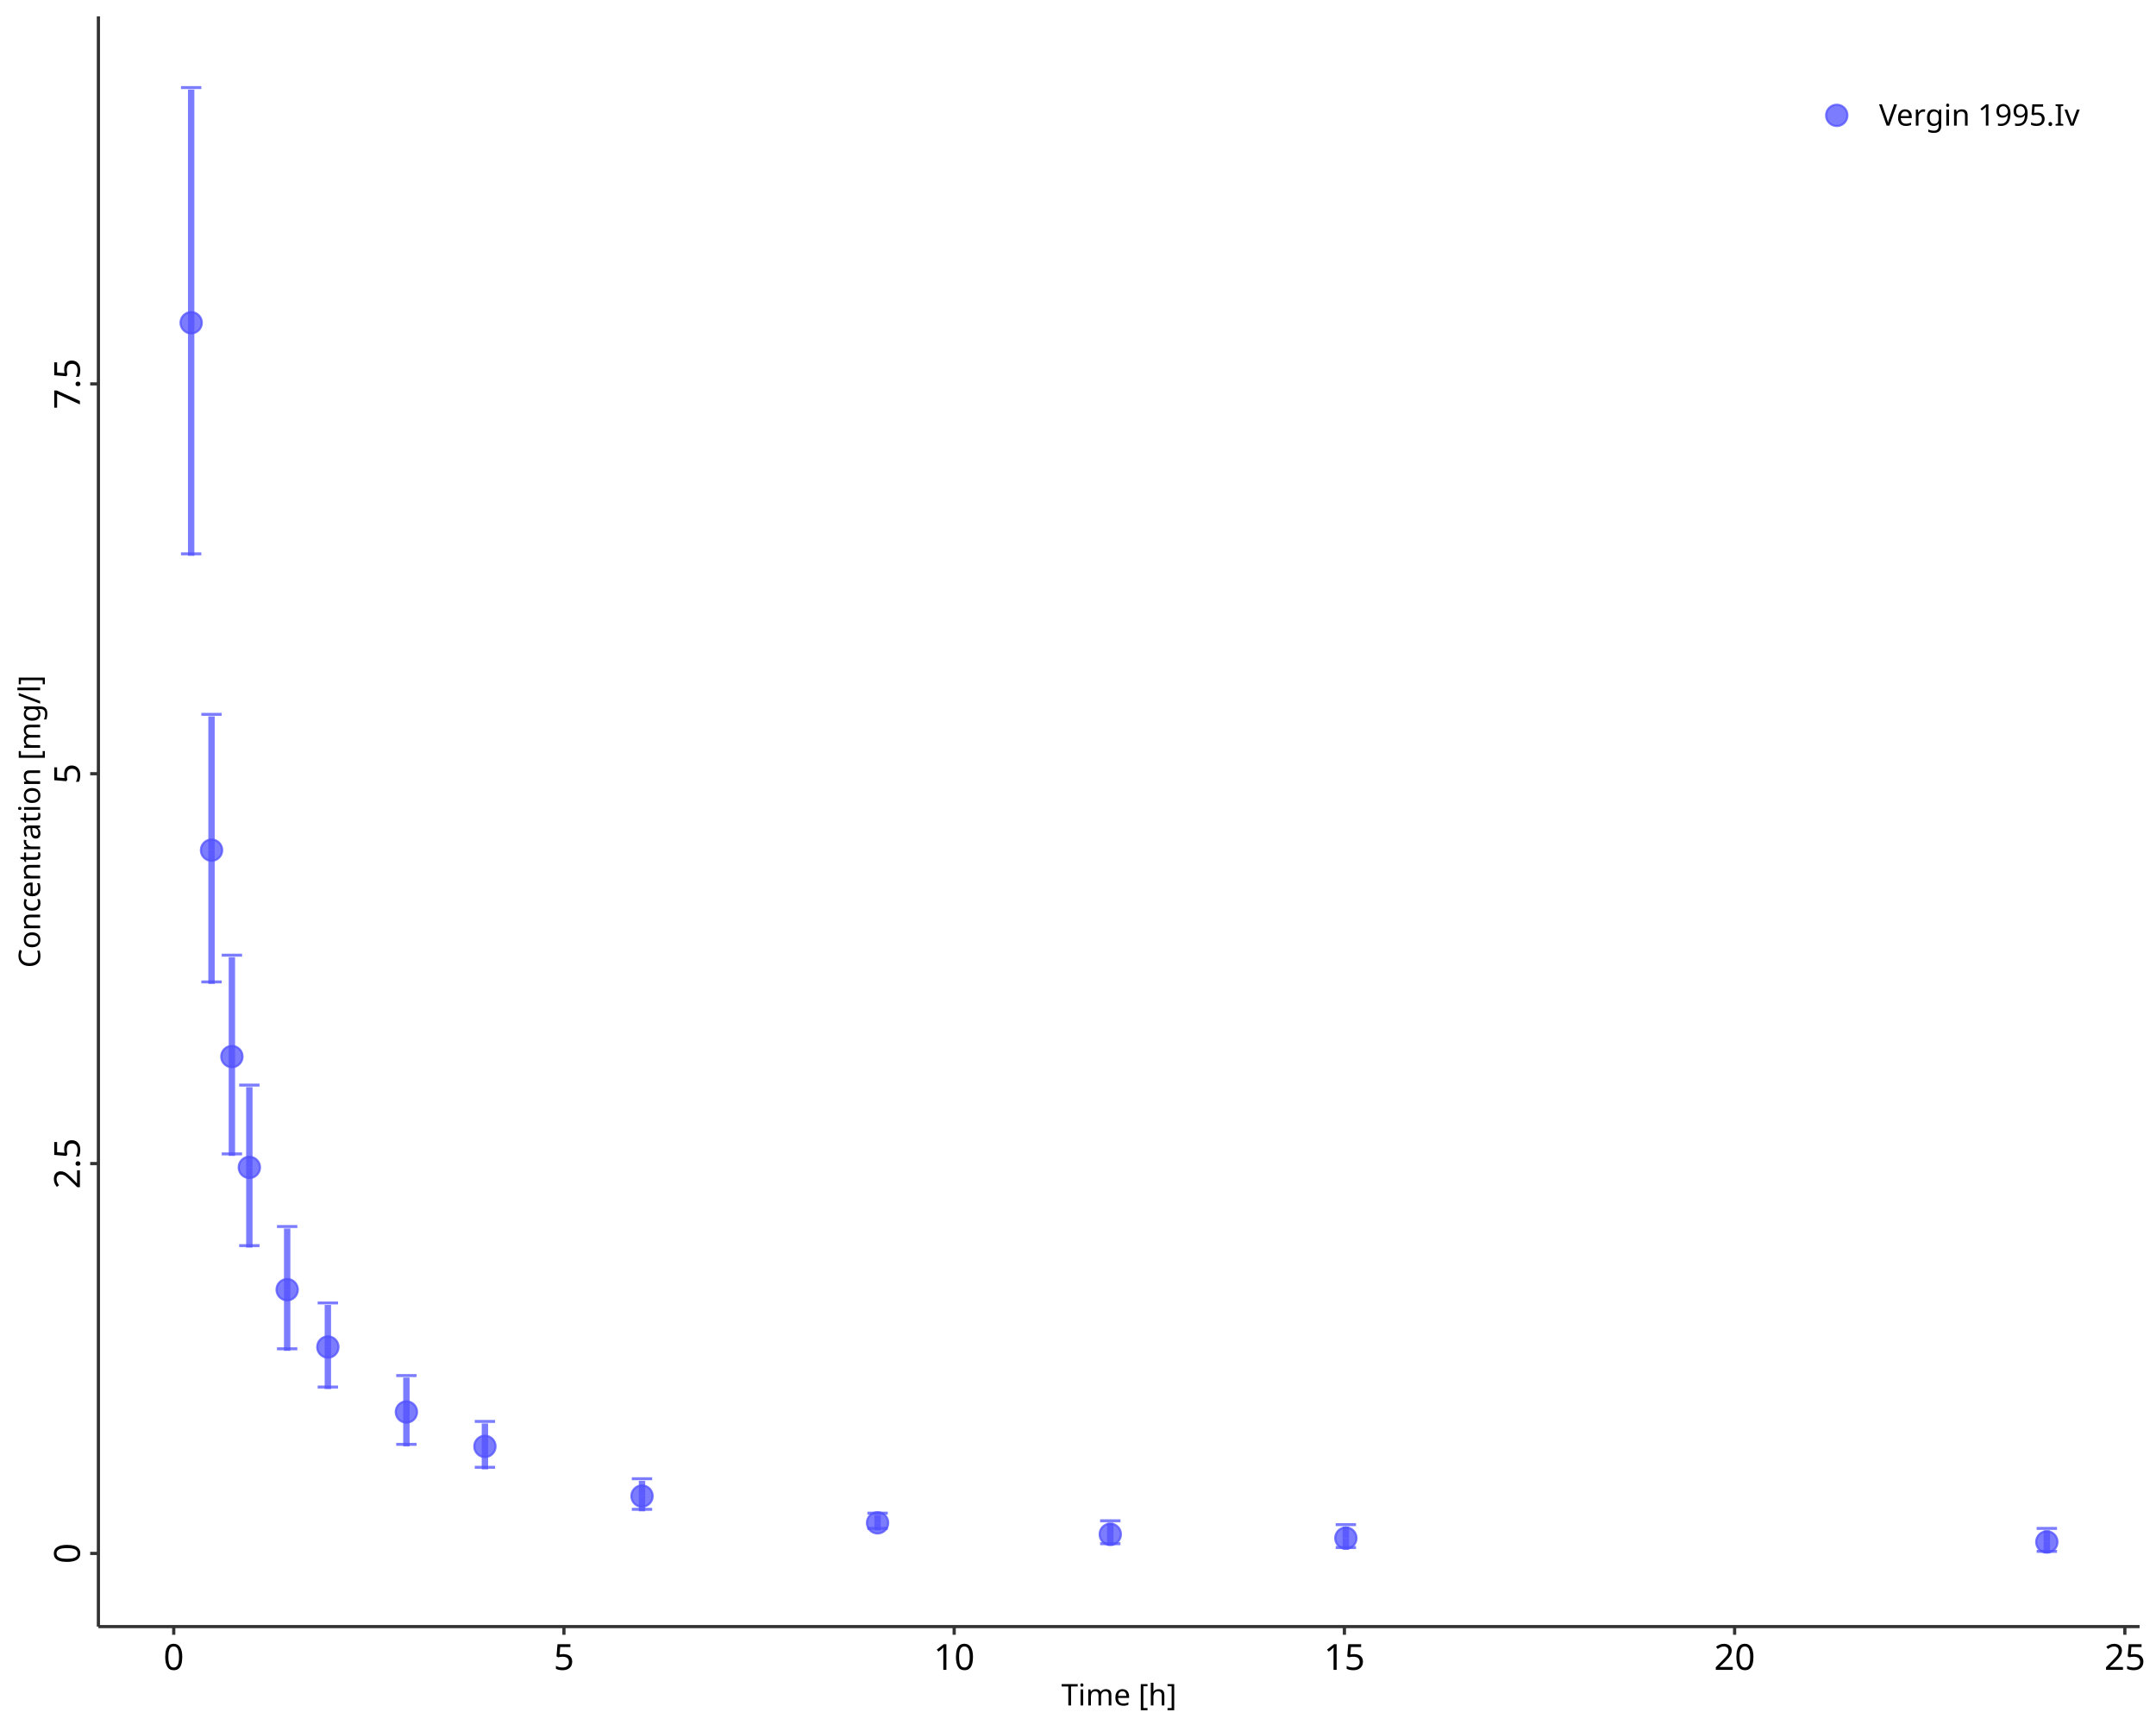
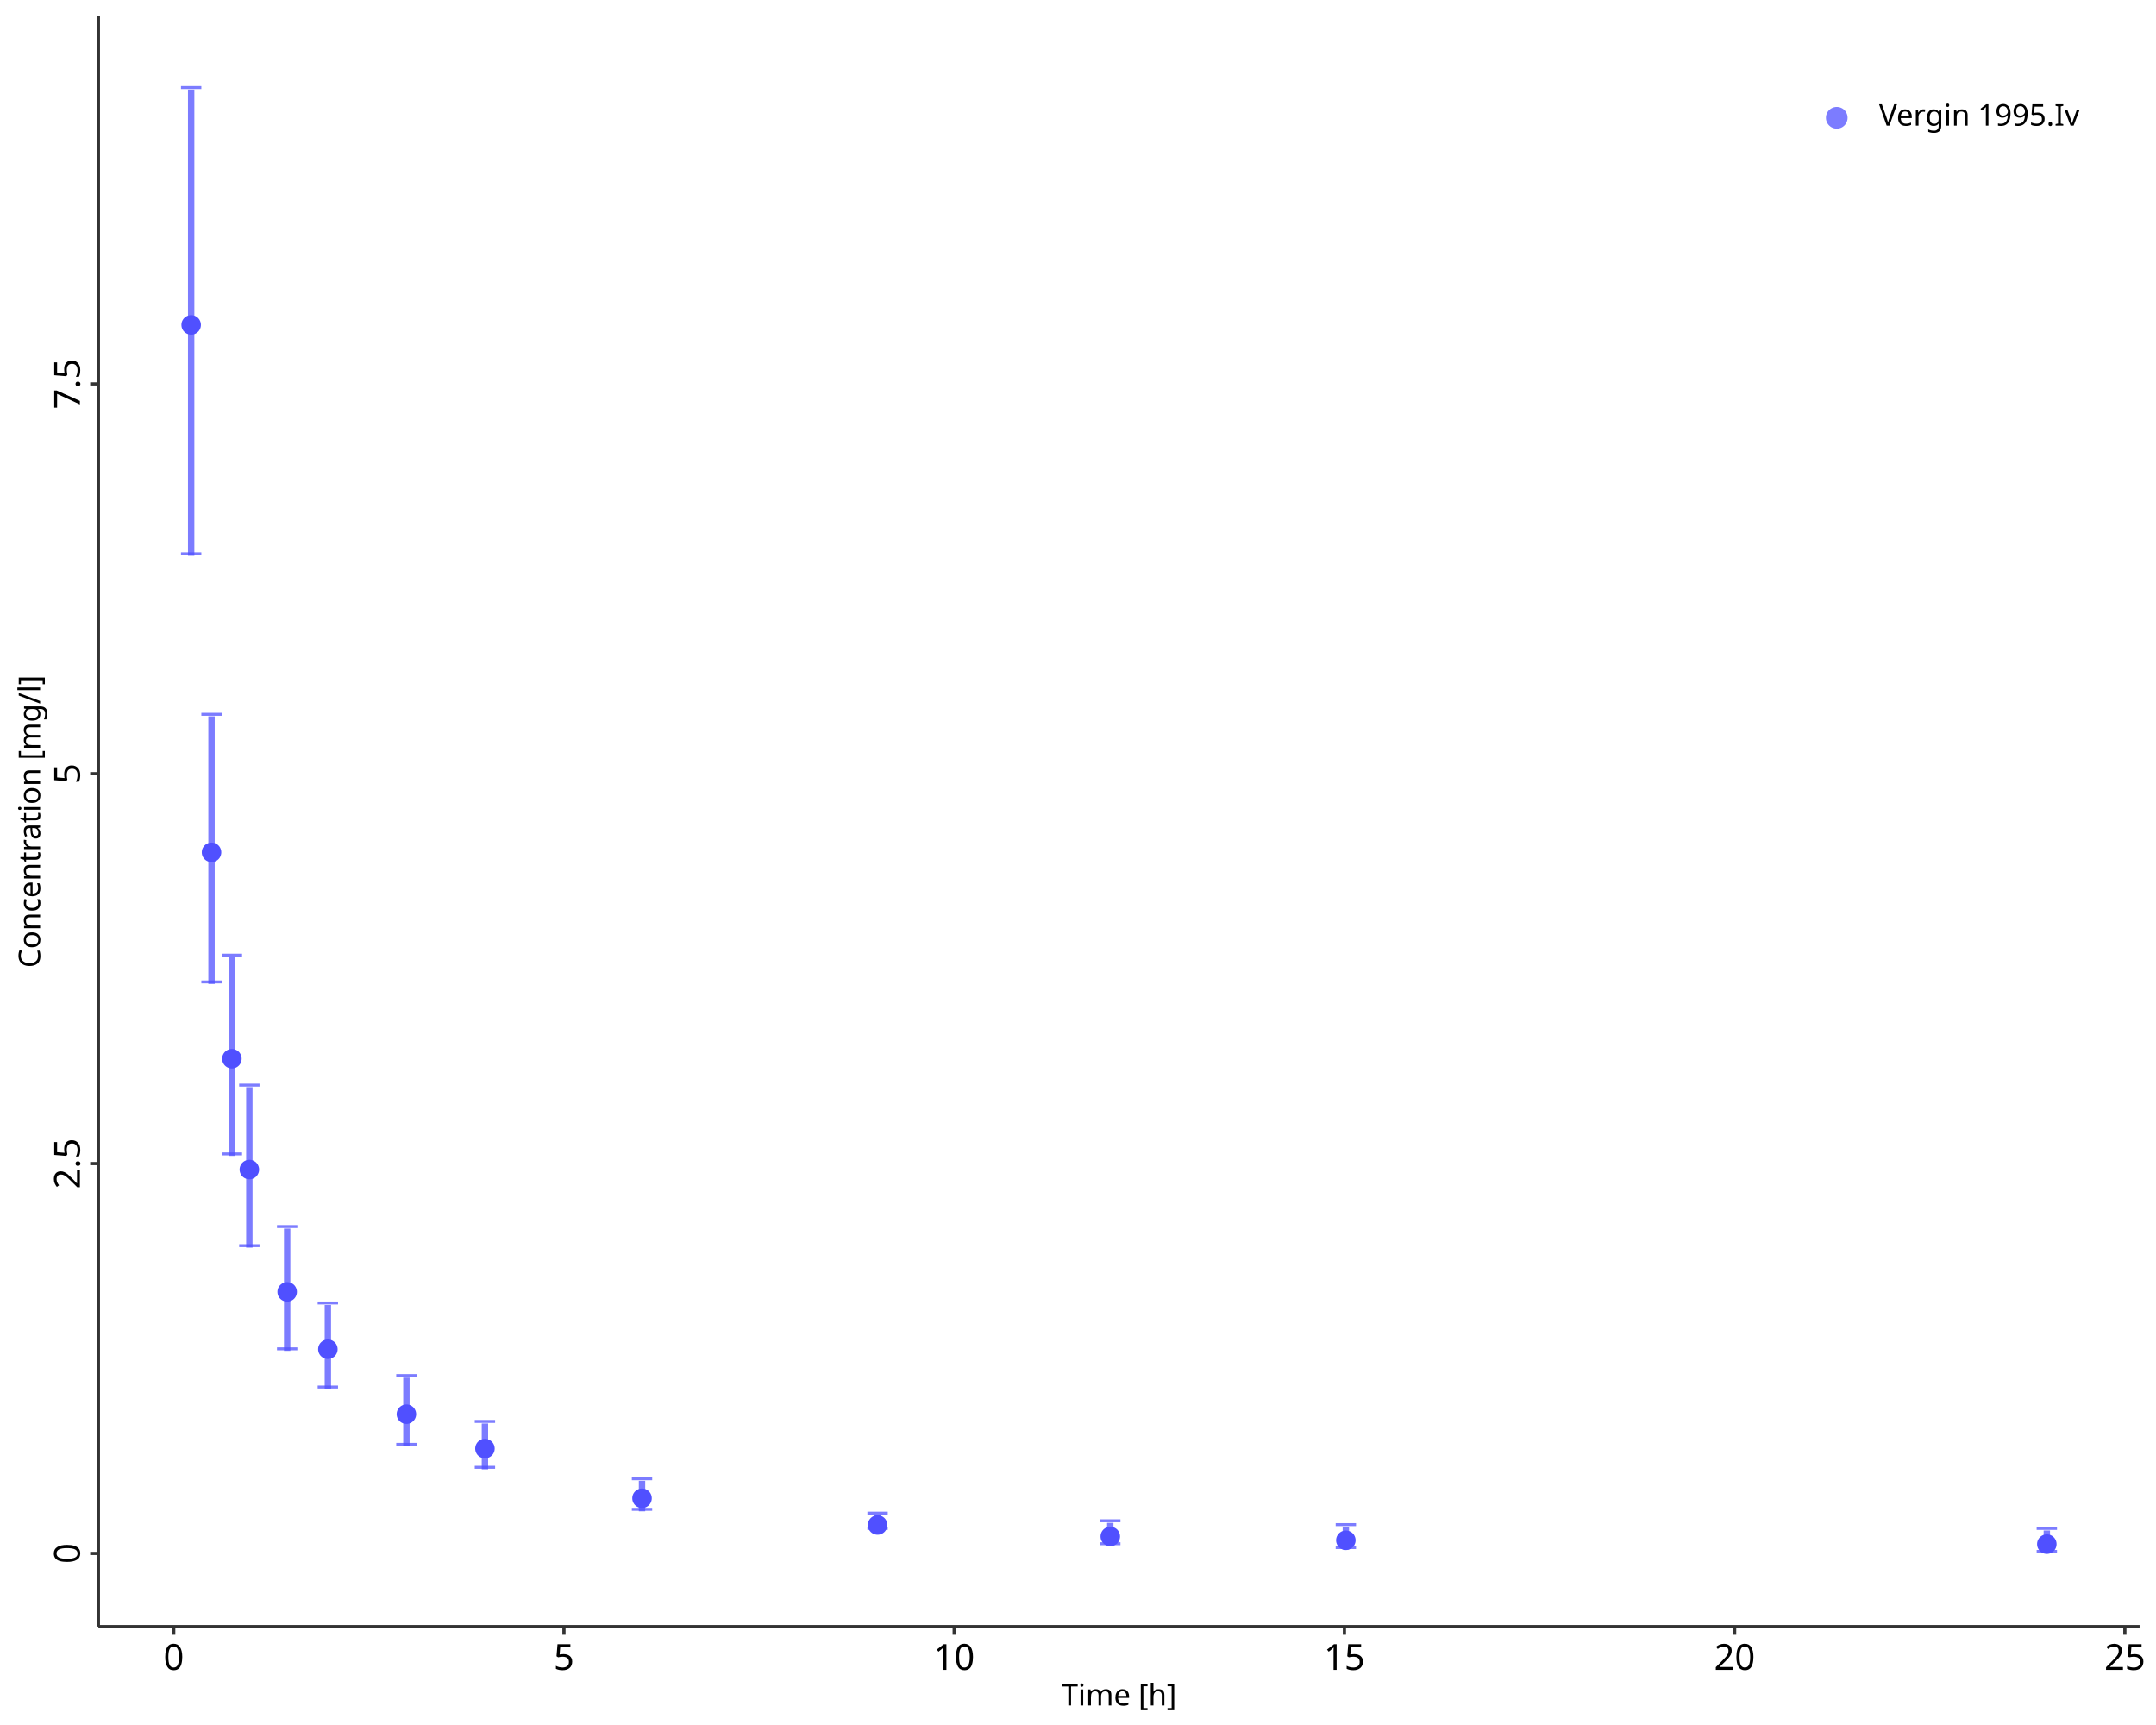
<svg xmlns="http://www.w3.org/2000/svg" class="svglite" data-engine-version="2.0" width="720.00pt" height="576.00pt" viewBox="0 0 720.00 576.00">
  <defs>
    <style type="text/css">
    .svglite line, .svglite polyline, .svglite polygon, .svglite path, .svglite rect, .svglite circle {
      fill: none;
      stroke: #000000;
      stroke-linecap: round;
      stroke-linejoin: round;
      stroke-miterlimit: 10.00;
    }
  </style>
  </defs>
  <rect width="100%" height="100%" style="stroke: none; fill: #FFFFFF;" />
  <defs>
    <clipPath id="cpMC4wMHw3MjAuMDB8MC4wMHw1NzYuMDA=">
      <rect x="0.00" y="0.00" width="720.00" height="576.00" />
    </clipPath>
  </defs>
  <g clip-path="url(#cpMC4wMHw3MjAuMDB8MC4wMHw1NzYuMDA=)">
    <rect x="0.00" y="0.00" width="720.00" height="576.00" style="stroke-width: 1.07; stroke: none; fill: #FFFFFF;" />
  </g>
  <defs>
    <clipPath id="cpMzIuODZ8NzE0LjUyfDUuNDh8NTQzLjE0">
      <rect x="32.86" y="5.48" width="681.66" height="537.66" />
    </clipPath>
  </defs>
  <g clip-path="url(#cpMzIuODZ8NzE0LjUyfDUuNDh8NTQzLjE0)">
    <rect x="32.86" y="5.48" width="681.66" height="537.66" style="stroke-width: 1.07; stroke: none; fill: #FFFFFF;" />
  </g>
  <g clip-path="url(#cpMC4wMHw3MjAuMDB8MC4wMHw1NzYuMDA=)">
</g>
  <g clip-path="url(#cpMzIuODZ8NzE0LjUyfDUuNDh8NTQzLjE0)">
</g>
  <g clip-path="url(#cpMC4wMHw3MjAuMDB8MC4wMHw1NzYuMDA=)">
</g>
  <g clip-path="url(#cpMzIuODZ8NzE0LjUyfDUuNDh8NTQzLjE0)">
</g>
  <g clip-path="url(#cpMC4wMHw3MjAuMDB8MC4wMHw1NzYuMDA=)">
</g>
  <g clip-path="url(#cpMzIuODZ8NzE0LjUyfDUuNDh8NTQzLjE0)">
</g>
  <g clip-path="url(#cpMC4wMHw3MjAuMDB8MC4wMHw1NzYuMDA=)">
</g>
  <g clip-path="url(#cpMzIuODZ8NzE0LjUyfDUuNDh8NTQzLjE0)">
</g>
  <g clip-path="url(#cpMC4wMHw3MjAuMDB8MC4wMHw1NzYuMDA=)">
</g>
  <g clip-path="url(#cpMzIuODZ8NzE0LjUyfDUuNDh8NTQzLjE0)">
</g>
  <g clip-path="url(#cpMC4wMHw3MjAuMDB8MC4wMHw1NzYuMDA=)">
</g>
  <g clip-path="url(#cpMzIuODZ8NzE0LjUyfDUuNDh8NTQzLjE0)">
</g>
  <g clip-path="url(#cpMC4wMHw3MjAuMDB8MC4wMHw1NzYuMDA=)">
</g>
  <g clip-path="url(#cpMzIuODZ8NzE0LjUyfDUuNDh8NTQzLjE0)">
</g>
  <g clip-path="url(#cpMC4wMHw3MjAuMDB8MC4wMHw1NzYuMDA=)">
</g>
  <g clip-path="url(#cpMzIuODZ8NzE0LjUyfDUuNDh8NTQzLjE0)">
</g>
  <g clip-path="url(#cpMC4wMHw3MjAuMDB8MC4wMHw1NzYuMDA=)">
</g>
  <g clip-path="url(#cpMzIuODZ8NzE0LjUyfDUuNDh8NTQzLjE0)">
</g>
  <g clip-path="url(#cpMC4wMHw3MjAuMDB8MC4wMHw1NzYuMDA=)">
</g>
  <g clip-path="url(#cpMzIuODZ8NzE0LjUyfDUuNDh8NTQzLjE0)">
</g>
  <g clip-path="url(#cpMC4wMHw3MjAuMDB8MC4wMHw1NzYuMDA=)">
</g>
  <g clip-path="url(#cpMzIuODZ8NzE0LjUyfDUuNDh8NTQzLjE0)">
</g>
  <g clip-path="url(#cpMC4wMHw3MjAuMDB8MC4wMHw1NzYuMDA=)">
</g>
  <g clip-path="url(#cpMzIuODZ8NzE0LjUyfDUuNDh8NTQzLjE0)">
</g>
  <g clip-path="url(#cpMC4wMHw3MjAuMDB8MC4wMHw1NzYuMDA=)">
</g>
  <g clip-path="url(#cpMzIuODZ8NzE0LjUyfDUuNDh8NTQzLjE0)">
</g>
  <g clip-path="url(#cpMC4wMHw3MjAuMDB8MC4wMHw1NzYuMDA=)">
</g>
  <g clip-path="url(#cpMzIuODZ8NzE0LjUyfDUuNDh8NTQzLjE0)">
</g>
  <g clip-path="url(#cpMC4wMHw3MjAuMDB8MC4wMHw1NzYuMDA=)">
</g>
  <g clip-path="url(#cpMzIuODZ8NzE0LjUyfDUuNDh8NTQzLjE0)">
</g>
  <g clip-path="url(#cpMC4wMHw3MjAuMDB8MC4wMHw1NzYuMDA=)">
</g>
  <g clip-path="url(#cpMzIuODZ8NzE0LjUyfDUuNDh8NTQzLjE0)">
    <line x1="63.84" y1="185.61" x2="63.84" y2="107.77" style="stroke-width: 2.13; stroke: #5050FF; stroke-opacity: 0.75; stroke-linecap: butt;" />
    <line x1="70.64" y1="328.55" x2="70.64" y2="283.88" style="stroke-width: 2.13; stroke: #5050FF; stroke-opacity: 0.75; stroke-linecap: butt;" />
    <line x1="77.44" y1="385.98" x2="77.44" y2="352.80" style="stroke-width: 2.13; stroke: #5050FF; stroke-opacity: 0.75; stroke-linecap: butt;" />
    <line x1="83.27" y1="416.61" x2="83.27" y2="389.81" style="stroke-width: 2.13; stroke: #5050FF; stroke-opacity: 0.75; stroke-linecap: butt;" />
    <line x1="95.90" y1="451.06" x2="95.90" y2="430.64" style="stroke-width: 2.13; stroke: #5050FF; stroke-opacity: 0.75; stroke-linecap: butt;" />
    <line x1="109.49" y1="463.83" x2="109.49" y2="449.79" style="stroke-width: 2.13; stroke: #5050FF; stroke-opacity: 0.75; stroke-linecap: butt;" />
    <line x1="135.72" y1="482.97" x2="135.72" y2="471.48" style="stroke-width: 2.13; stroke: #5050FF; stroke-opacity: 0.75; stroke-linecap: butt;" />
    <line x1="161.94" y1="490.63" x2="161.94" y2="482.97" style="stroke-width: 2.13; stroke: #5050FF; stroke-opacity: 0.75; stroke-linecap: butt;" />
    <line x1="214.40" y1="504.66" x2="214.40" y2="499.56" style="stroke-width: 2.13; stroke: #5050FF; stroke-opacity: 0.75; stroke-linecap: butt;" />
    <line x1="293.07" y1="511.05" x2="293.07" y2="508.49" style="stroke-width: 2.13; stroke: #5050FF; stroke-opacity: 0.75; stroke-linecap: butt;" />
    <line x1="370.78" y1="516.15" x2="370.78" y2="512.32" style="stroke-width: 2.13; stroke: #5050FF; stroke-opacity: 0.75; stroke-linecap: butt;" />
    <line x1="449.45" y1="517.43" x2="449.45" y2="513.60" style="stroke-width: 2.13; stroke: #5050FF; stroke-opacity: 0.75; stroke-linecap: butt;" />
    <line x1="683.54" y1="518.70" x2="683.54" y2="514.87" style="stroke-width: 2.13; stroke: #5050FF; stroke-opacity: 0.75; stroke-linecap: butt;" />
    <line x1="63.84" y1="107.77" x2="63.84" y2="29.92" style="stroke-width: 2.13; stroke: #5050FF; stroke-opacity: 0.75; stroke-linecap: butt;" />
    <line x1="70.64" y1="283.88" x2="70.64" y2="239.22" style="stroke-width: 2.13; stroke: #5050FF; stroke-opacity: 0.75; stroke-linecap: butt;" />
    <line x1="77.44" y1="352.80" x2="77.44" y2="319.62" style="stroke-width: 2.13; stroke: #5050FF; stroke-opacity: 0.75; stroke-linecap: butt;" />
    <line x1="83.27" y1="389.81" x2="83.27" y2="363.01" style="stroke-width: 2.13; stroke: #5050FF; stroke-opacity: 0.75; stroke-linecap: butt;" />
    <line x1="95.90" y1="430.64" x2="95.90" y2="410.23" style="stroke-width: 2.13; stroke: #5050FF; stroke-opacity: 0.75; stroke-linecap: butt;" />
    <line x1="109.49" y1="449.79" x2="109.49" y2="435.75" style="stroke-width: 2.13; stroke: #5050FF; stroke-opacity: 0.75; stroke-linecap: butt;" />
    <line x1="135.72" y1="471.48" x2="135.72" y2="460.00" style="stroke-width: 2.13; stroke: #5050FF; stroke-opacity: 0.75; stroke-linecap: butt;" />
    <line x1="161.94" y1="482.97" x2="161.94" y2="475.31" style="stroke-width: 2.13; stroke: #5050FF; stroke-opacity: 0.75; stroke-linecap: butt;" />
    <line x1="214.40" y1="499.56" x2="214.40" y2="494.45" style="stroke-width: 2.13; stroke: #5050FF; stroke-opacity: 0.75; stroke-linecap: butt;" />
    <line x1="293.07" y1="508.49" x2="293.07" y2="505.94" style="stroke-width: 2.13; stroke: #5050FF; stroke-opacity: 0.75; stroke-linecap: butt;" />
    <line x1="370.78" y1="512.32" x2="370.78" y2="508.49" style="stroke-width: 2.13; stroke: #5050FF; stroke-opacity: 0.75; stroke-linecap: butt;" />
    <line x1="449.45" y1="513.60" x2="449.45" y2="509.77" style="stroke-width: 2.13; stroke: #5050FF; stroke-opacity: 0.75; stroke-linecap: butt;" />
    <line x1="683.54" y1="514.87" x2="683.54" y2="511.05" style="stroke-width: 2.13; stroke: #5050FF; stroke-opacity: 0.75; stroke-linecap: butt;" />
    <text x="63.84" y="183.08" text-anchor="middle" style="font-size: 15.17px; fill: #5050FF; fill-opacity: 0.75; font-family: sans;" textLength="8.44px" lengthAdjust="spacingAndGlyphs">_</text>
    <text x="70.64" y="326.02" text-anchor="middle" style="font-size: 15.17px; fill: #5050FF; fill-opacity: 0.75; font-family: sans;" textLength="8.44px" lengthAdjust="spacingAndGlyphs">_</text>
    <text x="77.44" y="383.45" text-anchor="middle" style="font-size: 15.17px; fill: #5050FF; fill-opacity: 0.75; font-family: sans;" textLength="8.44px" lengthAdjust="spacingAndGlyphs">_</text>
    <text x="83.27" y="414.08" text-anchor="middle" style="font-size: 15.17px; fill: #5050FF; fill-opacity: 0.75; font-family: sans;" textLength="8.44px" lengthAdjust="spacingAndGlyphs">_</text>
    <text x="95.90" y="448.53" text-anchor="middle" style="font-size: 15.17px; fill: #5050FF; fill-opacity: 0.75; font-family: sans;" textLength="8.44px" lengthAdjust="spacingAndGlyphs">_</text>
    <text x="109.49" y="461.30" text-anchor="middle" style="font-size: 15.17px; fill: #5050FF; fill-opacity: 0.75; font-family: sans;" textLength="8.44px" lengthAdjust="spacingAndGlyphs">_</text>
    <text x="135.72" y="480.44" text-anchor="middle" style="font-size: 15.17px; fill: #5050FF; fill-opacity: 0.75; font-family: sans;" textLength="8.44px" lengthAdjust="spacingAndGlyphs">_</text>
    <text x="161.94" y="488.10" text-anchor="middle" style="font-size: 15.17px; fill: #5050FF; fill-opacity: 0.75; font-family: sans;" textLength="8.44px" lengthAdjust="spacingAndGlyphs">_</text>
    <text x="214.40" y="502.13" text-anchor="middle" style="font-size: 15.17px; fill: #5050FF; fill-opacity: 0.75; font-family: sans;" textLength="8.44px" lengthAdjust="spacingAndGlyphs">_</text>
    <text x="293.07" y="508.51" text-anchor="middle" style="font-size: 15.17px; fill: #5050FF; fill-opacity: 0.75; font-family: sans;" textLength="8.44px" lengthAdjust="spacingAndGlyphs">_</text>
    <text x="370.78" y="513.62" text-anchor="middle" style="font-size: 15.17px; fill: #5050FF; fill-opacity: 0.75; font-family: sans;" textLength="8.44px" lengthAdjust="spacingAndGlyphs">_</text>
    <text x="449.45" y="514.90" text-anchor="middle" style="font-size: 15.17px; fill: #5050FF; fill-opacity: 0.75; font-family: sans;" textLength="8.44px" lengthAdjust="spacingAndGlyphs">_</text>
    <text x="683.54" y="516.17" text-anchor="middle" style="font-size: 15.17px; fill: #5050FF; fill-opacity: 0.75; font-family: sans;" textLength="8.44px" lengthAdjust="spacingAndGlyphs">_</text>
    <text x="63.84" y="27.39" text-anchor="middle" style="font-size: 15.17px; fill: #5050FF; fill-opacity: 0.75; font-family: sans;" textLength="8.44px" lengthAdjust="spacingAndGlyphs">_</text>
    <text x="70.64" y="236.68" text-anchor="middle" style="font-size: 15.17px; fill: #5050FF; fill-opacity: 0.75; font-family: sans;" textLength="8.44px" lengthAdjust="spacingAndGlyphs">_</text>
    <text x="77.44" y="317.09" text-anchor="middle" style="font-size: 15.17px; fill: #5050FF; fill-opacity: 0.75; font-family: sans;" textLength="8.44px" lengthAdjust="spacingAndGlyphs">_</text>
    <text x="83.27" y="360.48" text-anchor="middle" style="font-size: 15.17px; fill: #5050FF; fill-opacity: 0.75; font-family: sans;" textLength="8.44px" lengthAdjust="spacingAndGlyphs">_</text>
    <text x="95.90" y="407.70" text-anchor="middle" style="font-size: 15.17px; fill: #5050FF; fill-opacity: 0.75; font-family: sans;" textLength="8.44px" lengthAdjust="spacingAndGlyphs">_</text>
    <text x="109.49" y="433.22" text-anchor="middle" style="font-size: 15.17px; fill: #5050FF; fill-opacity: 0.75; font-family: sans;" textLength="8.44px" lengthAdjust="spacingAndGlyphs">_</text>
    <text x="135.72" y="457.47" text-anchor="middle" style="font-size: 15.17px; fill: #5050FF; fill-opacity: 0.75; font-family: sans;" textLength="8.44px" lengthAdjust="spacingAndGlyphs">_</text>
    <text x="161.94" y="472.78" text-anchor="middle" style="font-size: 15.17px; fill: #5050FF; fill-opacity: 0.75; font-family: sans;" textLength="8.44px" lengthAdjust="spacingAndGlyphs">_</text>
    <text x="214.40" y="491.92" text-anchor="middle" style="font-size: 15.17px; fill: #5050FF; fill-opacity: 0.75; font-family: sans;" textLength="8.44px" lengthAdjust="spacingAndGlyphs">_</text>
    <text x="293.07" y="503.41" text-anchor="middle" style="font-size: 15.17px; fill: #5050FF; fill-opacity: 0.75; font-family: sans;" textLength="8.44px" lengthAdjust="spacingAndGlyphs">_</text>
    <text x="370.78" y="505.96" text-anchor="middle" style="font-size: 15.17px; fill: #5050FF; fill-opacity: 0.75; font-family: sans;" textLength="8.44px" lengthAdjust="spacingAndGlyphs">_</text>
    <text x="449.45" y="507.24" text-anchor="middle" style="font-size: 15.17px; fill: #5050FF; fill-opacity: 0.75; font-family: sans;" textLength="8.44px" lengthAdjust="spacingAndGlyphs">_</text>
    <text x="683.54" y="508.51" text-anchor="middle" style="font-size: 15.17px; fill: #5050FF; fill-opacity: 0.75; font-family: sans;" textLength="8.44px" lengthAdjust="spacingAndGlyphs">_</text>
-     <circle cx="63.84" cy="107.77" r="3.56" style="stroke-width: 0.71; stroke: #5050FF; stroke-opacity: 0.75; fill: #5050FF; fill-opacity: 0.75;" />
-     <circle cx="70.64" cy="283.88" r="3.56" style="stroke-width: 0.71; stroke: #5050FF; stroke-opacity: 0.75; fill: #5050FF; fill-opacity: 0.75;" />
-     <circle cx="77.44" cy="352.80" r="3.56" style="stroke-width: 0.71; stroke: #5050FF; stroke-opacity: 0.75; fill: #5050FF; fill-opacity: 0.75;" />
-     <circle cx="83.27" cy="389.81" r="3.56" style="stroke-width: 0.71; stroke: #5050FF; stroke-opacity: 0.75; fill: #5050FF; fill-opacity: 0.75;" />
-     <circle cx="95.90" cy="430.64" r="3.56" style="stroke-width: 0.71; stroke: #5050FF; stroke-opacity: 0.75; fill: #5050FF; fill-opacity: 0.75;" />
-     <circle cx="109.49" cy="449.79" r="3.56" style="stroke-width: 0.71; stroke: #5050FF; stroke-opacity: 0.75; fill: #5050FF; fill-opacity: 0.75;" />
-     <circle cx="135.72" cy="471.48" r="3.56" style="stroke-width: 0.71; stroke: #5050FF; stroke-opacity: 0.75; fill: #5050FF; fill-opacity: 0.75;" />
-     <circle cx="161.94" cy="482.97" r="3.56" style="stroke-width: 0.71; stroke: #5050FF; stroke-opacity: 0.75; fill: #5050FF; fill-opacity: 0.75;" />
-     <circle cx="214.40" cy="499.56" r="3.56" style="stroke-width: 0.71; stroke: #5050FF; stroke-opacity: 0.75; fill: #5050FF; fill-opacity: 0.75;" />
-     <circle cx="293.07" cy="508.49" r="3.56" style="stroke-width: 0.71; stroke: #5050FF; stroke-opacity: 0.75; fill: #5050FF; fill-opacity: 0.75;" />
-     <circle cx="370.78" cy="512.32" r="3.56" style="stroke-width: 0.71; stroke: #5050FF; stroke-opacity: 0.75; fill: #5050FF; fill-opacity: 0.75;" />
-     <circle cx="449.45" cy="513.60" r="3.56" style="stroke-width: 0.71; stroke: #5050FF; stroke-opacity: 0.75; fill: #5050FF; fill-opacity: 0.75;" />
-     <circle cx="683.54" cy="514.87" r="3.56" style="stroke-width: 0.71; stroke: #5050FF; stroke-opacity: 0.75; fill: #5050FF; fill-opacity: 0.75;" />
+     <text x="63.84" y="110.70" text-anchor="middle" style="font-size: 8.54px; fill: #5050FF; font-family: sans;" textLength="5.16px" lengthAdjust="spacingAndGlyphs">●</text>
+     <text x="70.64" y="286.82" text-anchor="middle" style="font-size: 8.54px; fill: #5050FF; font-family: sans;" textLength="5.16px" lengthAdjust="spacingAndGlyphs">●</text>
+     <text x="77.44" y="355.73" text-anchor="middle" style="font-size: 8.54px; fill: #5050FF; font-family: sans;" textLength="5.16px" lengthAdjust="spacingAndGlyphs">●</text>
+     <text x="83.27" y="392.74" text-anchor="middle" style="font-size: 8.54px; fill: #5050FF; font-family: sans;" textLength="5.16px" lengthAdjust="spacingAndGlyphs">●</text>
+     <text x="95.90" y="433.58" text-anchor="middle" style="font-size: 8.54px; fill: #5050FF; font-family: sans;" textLength="5.16px" lengthAdjust="spacingAndGlyphs">●</text>
+     <text x="109.49" y="452.73" text-anchor="middle" style="font-size: 8.54px; fill: #5050FF; font-family: sans;" textLength="5.16px" lengthAdjust="spacingAndGlyphs">●</text>
+     <text x="135.72" y="474.42" text-anchor="middle" style="font-size: 8.54px; fill: #5050FF; font-family: sans;" textLength="5.16px" lengthAdjust="spacingAndGlyphs">●</text>
+     <text x="161.94" y="485.91" text-anchor="middle" style="font-size: 8.54px; fill: #5050FF; font-family: sans;" textLength="5.16px" lengthAdjust="spacingAndGlyphs">●</text>
+     <text x="214.40" y="502.50" text-anchor="middle" style="font-size: 8.54px; fill: #5050FF; font-family: sans;" textLength="5.16px" lengthAdjust="spacingAndGlyphs">●</text>
+     <text x="293.07" y="511.43" text-anchor="middle" style="font-size: 8.54px; fill: #5050FF; font-family: sans;" textLength="5.16px" lengthAdjust="spacingAndGlyphs">●</text>
+     <text x="370.78" y="515.26" text-anchor="middle" style="font-size: 8.54px; fill: #5050FF; font-family: sans;" textLength="5.16px" lengthAdjust="spacingAndGlyphs">●</text>
+     <text x="449.45" y="516.53" text-anchor="middle" style="font-size: 8.54px; fill: #5050FF; font-family: sans;" textLength="5.16px" lengthAdjust="spacingAndGlyphs">●</text>
+     <text x="683.54" y="517.81" text-anchor="middle" style="font-size: 8.54px; fill: #5050FF; font-family: sans;" textLength="5.16px" lengthAdjust="spacingAndGlyphs">●</text>
  </g>
  <g clip-path="url(#cpMC4wMHw3MjAuMDB8MC4wMHw1NzYuMDA=)">
    <polyline points="32.86,543.14 32.86,5.48 " style="stroke-width: 1.07; stroke: #333333; stroke-linecap: butt;" />
    <text transform="translate(26.68,518.70) rotate(-90)" text-anchor="middle" style="font-size: 12.00px; font-family: sans;" textLength="6.67px" lengthAdjust="spacingAndGlyphs">0</text>
    <text transform="translate(26.68,388.53) rotate(-90)" text-anchor="middle" style="font-size: 12.00px; font-family: sans;" textLength="16.68px" lengthAdjust="spacingAndGlyphs">2.5</text>
    <text transform="translate(26.68,258.36) rotate(-90)" text-anchor="middle" style="font-size: 12.00px; font-family: sans;" textLength="6.67px" lengthAdjust="spacingAndGlyphs">5</text>
    <text transform="translate(26.68,128.19) rotate(-90)" text-anchor="middle" style="font-size: 12.00px; font-family: sans;" textLength="16.68px" lengthAdjust="spacingAndGlyphs">7.5</text>
    <polyline points="30.12,518.70 32.86,518.70 " style="stroke-width: 1.07; stroke: #333333; stroke-linecap: butt;" />
    <polyline points="30.12,388.53 32.86,388.53 " style="stroke-width: 1.07; stroke: #333333; stroke-linecap: butt;" />
    <polyline points="30.12,258.36 32.86,258.36 " style="stroke-width: 1.07; stroke: #333333; stroke-linecap: butt;" />
    <polyline points="30.12,128.19 32.86,128.19 " style="stroke-width: 1.07; stroke: #333333; stroke-linecap: butt;" />
    <polyline points="32.86,543.14 714.52,543.14 " style="stroke-width: 1.07; stroke: #333333; stroke-linecap: butt;" />
    <polyline points="58.02,545.88 58.02,543.14 " style="stroke-width: 1.07; stroke: #333333; stroke-linecap: butt;" />
    <polyline points="188.33,545.88 188.33,543.14 " style="stroke-width: 1.07; stroke: #333333; stroke-linecap: butt;" />
    <polyline points="318.65,545.88 318.65,543.14 " style="stroke-width: 1.07; stroke: #333333; stroke-linecap: butt;" />
    <polyline points="448.97,545.88 448.97,543.14 " style="stroke-width: 1.07; stroke: #333333; stroke-linecap: butt;" />
    <polyline points="579.28,545.88 579.28,543.14 " style="stroke-width: 1.07; stroke: #333333; stroke-linecap: butt;" />
    <polyline points="709.60,545.88 709.60,543.14 " style="stroke-width: 1.07; stroke: #333333; stroke-linecap: butt;" />
    <text x="58.02" y="557.58" text-anchor="middle" style="font-size: 12.00px; font-family: sans;" textLength="6.67px" lengthAdjust="spacingAndGlyphs">0</text>
    <text x="188.33" y="557.58" text-anchor="middle" style="font-size: 12.00px; font-family: sans;" textLength="6.67px" lengthAdjust="spacingAndGlyphs">5</text>
    <text x="318.65" y="557.58" text-anchor="middle" style="font-size: 12.00px; font-family: sans;" textLength="13.35px" lengthAdjust="spacingAndGlyphs">10</text>
    <text x="448.97" y="557.58" text-anchor="middle" style="font-size: 12.00px; font-family: sans;" textLength="13.35px" lengthAdjust="spacingAndGlyphs">15</text>
    <text x="579.28" y="557.58" text-anchor="middle" style="font-size: 12.00px; font-family: sans;" textLength="13.35px" lengthAdjust="spacingAndGlyphs">20</text>
    <text x="709.60" y="557.58" text-anchor="middle" style="font-size: 12.00px; font-family: sans;" textLength="13.35px" lengthAdjust="spacingAndGlyphs">25</text>
    <text x="373.69" y="569.48" text-anchor="middle" style="font-size: 10.00px; font-family: sans;" textLength="36.12px" lengthAdjust="spacingAndGlyphs">Time [h]</text>
    <text transform="translate(13.40,274.31) rotate(-90)" text-anchor="middle" style="font-size: 10.00px; font-family: sans;" textLength="89.50px" lengthAdjust="spacingAndGlyphs">Concentration [mg/l]</text>
    <rect x="599.27" y="18.92" width="98.21" height="33.72" style="stroke-width: 0.75; stroke: none;" />
    <rect x="604.75" y="29.88" width="17.28" height="17.28" style="stroke-width: 0.75; stroke: none;" />
-     <circle cx="613.39" cy="38.52" r="3.56" style="stroke-width: 0.71; stroke: #5050FF; stroke-opacity: 0.75; fill: #5050FF; fill-opacity: 0.75;" />
+     <text x="613.39" y="41.78" text-anchor="middle" style="font-size: 9.48px; fill: #5050FF; fill-opacity: 0.75; font-family: sans;" textLength="5.73px" lengthAdjust="spacingAndGlyphs">●</text>
    <text x="627.51" y="41.96" style="font-size: 10.00px; font-family: sans;" textLength="64.49px" lengthAdjust="spacingAndGlyphs">Vergin 1995.Iv</text>
  </g>
</svg>
